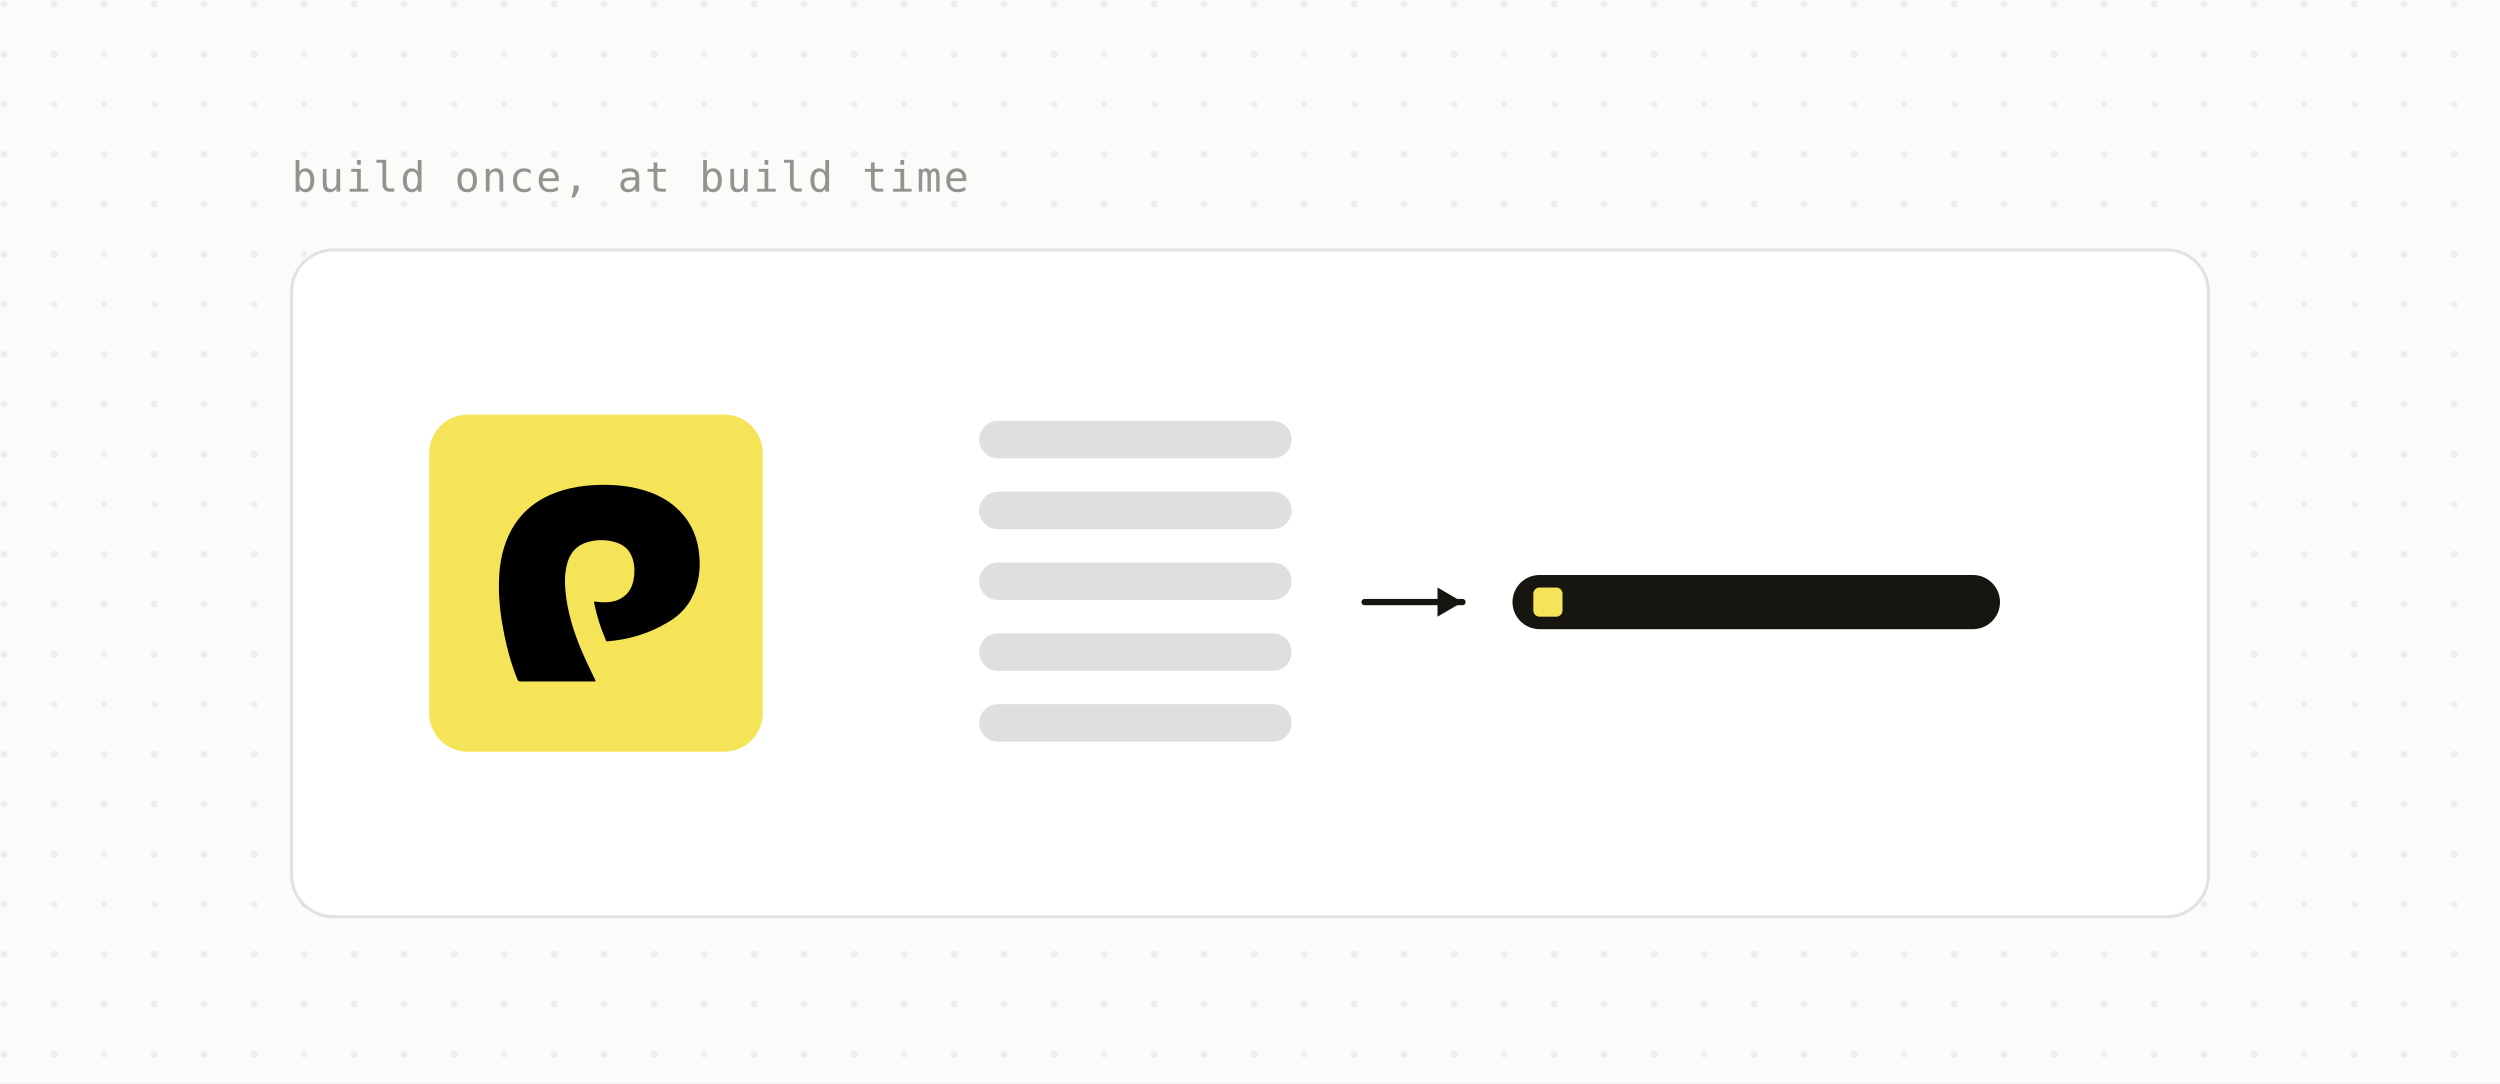
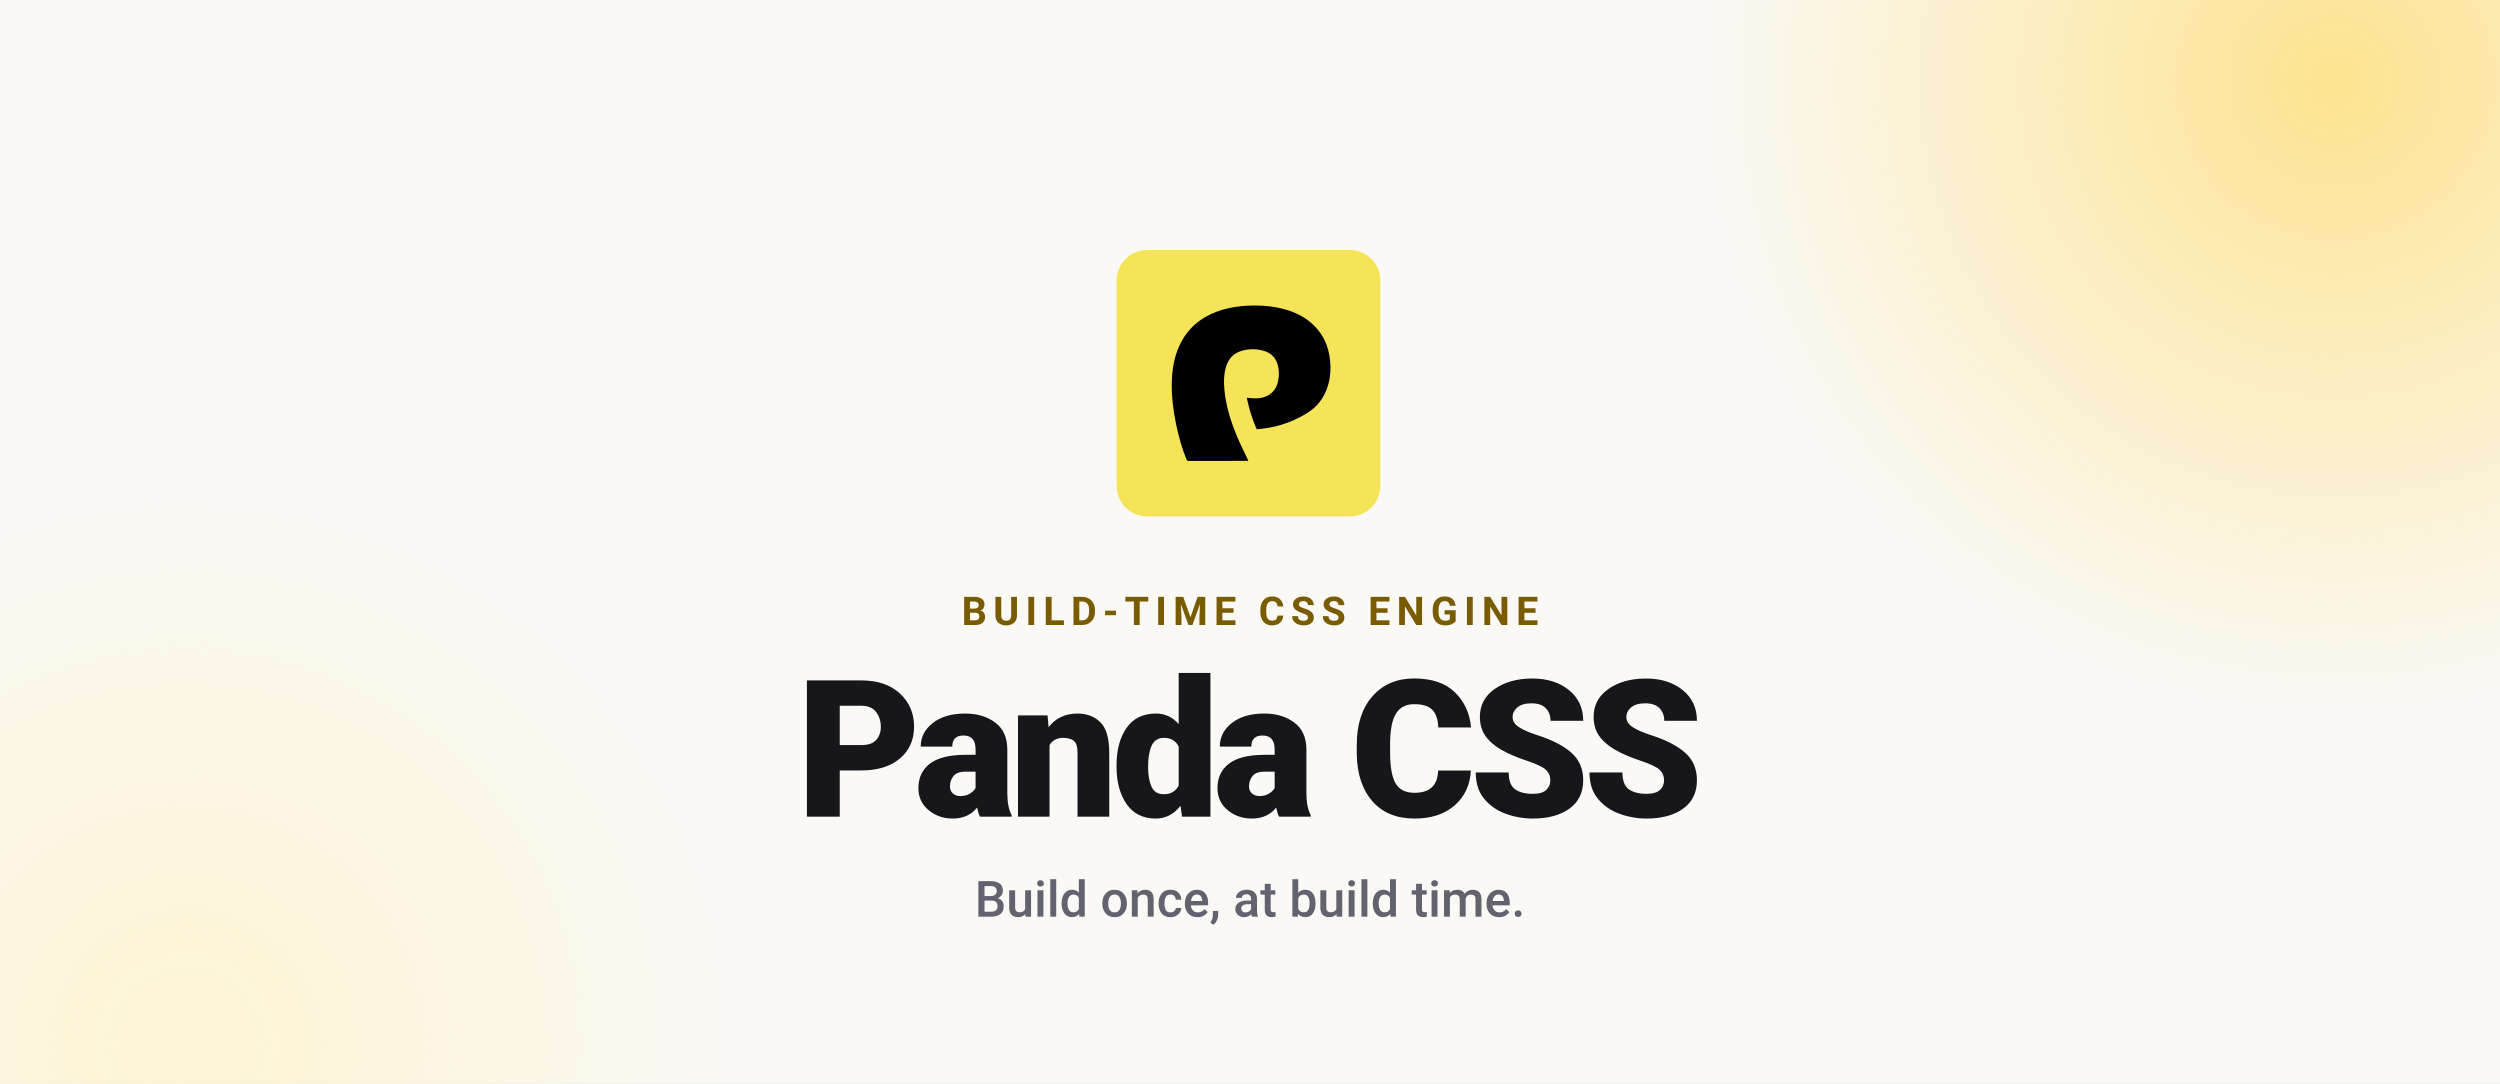
- <svg xmlns="http://www.w3.org/2000/svg" viewBox="0 0 1200 520" role="img" aria-label="The Panda CSS mark beside many repeated style declarations collapsing through an arrow into a single built rule.">
+ <svg xmlns="http://www.w3.org/2000/svg" viewBox="0 0 1200 520" role="img" aria-label="Panda CSS.">
  <style>
    :root { color-scheme: light dark; }
-     .bg     { fill: #fbfbfa; }
-     .card   { fill: #ffffff; stroke: #1a1a1a; stroke-opacity: 0.12; stroke-width: 1.5; }
-     .ink    { fill: #16150f; }
-     .stroke { stroke: #16150f; }
-     .muted  { fill: #16150f; opacity: 0.14; }
-     .faint  { fill: #16150f; opacity: 0.07; }
-     .kicker { fill: #16150f; opacity: 0.45; font-family: ui-monospace, SFMono-Regular, Menlo, monospace; font-size: 20px; letter-spacing: 1px; }
-     .dot    { fill: #16150f; opacity: 0.06; }
+     .bg      { fill: #faf9f5; }
+     .ink     { fill: #17171b; }
+     .muted   { fill: #63636f; }
+     .eyebrow { fill: #7a5c00; font-family: ui-sans-serif, system-ui, -apple-system, "Segoe UI", Roboto, sans-serif; font-size: 19px; font-weight: 700; letter-spacing: 3px; }
+     .word    { fill: #17171b; font-family: ui-sans-serif, system-ui, -apple-system, "Segoe UI", Roboto, sans-serif; font-size: 92px; font-weight: 800; letter-spacing: -3px; }
+     .lead    { fill: #63636f; font-family: ui-sans-serif, system-ui, -apple-system, "Segoe UI", Roboto, sans-serif; font-size: 24px; font-weight: 500; }
    @media (prefers-color-scheme: dark) {
-       .bg    { fill: #0f0f0e; }
-       .card  { fill: #17171a; stroke: #ffffff; stroke-opacity: 0.12; }
-       .ink   { fill: #f2f2ee; }
-       .stroke{ stroke: #f2f2ee; }
-       .muted { fill: #f2f2ee; opacity: 0.16; }
-       .faint { fill: #f2f2ee; opacity: 0.08; }
-       .kicker{ fill: #f2f2ee; opacity: 0.5; }
-       .dot   { fill: #f2f2ee; opacity: 0.07; }
+       .bg      { fill: #100f0d; }
+       .ink     { fill: #f4f3ee; }
+       .muted   { fill: #a3a29a; }
+       .eyebrow { fill: #ffd23f; }
+       .word    { fill: #f4f3ee; }
+       .lead    { fill: #a3a29a; }
+       .blobA   { stop-color: #ffd23f; }
    }
+     .blobA { stop-color: #ffd23f; }
  </style>
-   <pattern id="dots" width="24" height="24" patternUnits="userSpaceOnUse">
-     <circle class="dot" cx="2" cy="2" r="1.6" />
-   </pattern>
+   <defs>
+     <radialGradient id="blobTR" cx="50%" cy="50%" r="50%">
+       <stop offset="0%" class="blobA" stop-opacity="0.55" />
+       <stop offset="100%" stop-color="#ffd23f" stop-opacity="0" />
+     </radialGradient>
+     <radialGradient id="blobBL" cx="50%" cy="50%" r="50%">
+       <stop offset="0%" stop-color="#fff2c4" stop-opacity="0.7" />
+       <stop offset="100%" stop-color="#fff2c4" stop-opacity="0" />
+     </radialGradient>
+   </defs>
  <rect class="bg" x="0" y="0" width="1200" height="520" />
-   <rect x="0" y="0" width="1200" height="520" fill="url(#dots)" />
-   <text class="kicker" x="140" y="92">build once, at build time</text>
-   <rect class="card" x="140" y="120" width="920" height="320" rx="20" />
-   <g transform="translate(206,199) scale(0.62)">
+   <circle cx="1120" cy="40" r="300" fill="url(#blobTR)" />
+   <circle cx="90" cy="500" r="260" fill="url(#blobBL)" />
+   <g transform="translate(536,120) scale(0.49)">
    <path d="M0 29.906C0 13.389 13.389 0 29.906 0H228.375C244.892 0 258.281 13.389 258.281 29.906V231.094C258.281 247.611 244.892 261 228.375 261H29.906C13.389 261 0 247.611 0 231.094V29.906Z" fill="#F6E458" />
    <path d="M165.516 58.34C151.266 54.247 136.732 53.691 121.92 55.015C113.631 55.877 105.662 57.522 97.976 60.409C81.362 66.65 68.887 77.459 61.449 93.732C56.116 105.399 54.189 117.792 53.988 130.508C53.776 143.947 55.46 157.199 58.136 170.338C60.561 182.248 63.792 193.924 68.405 205.195C68.843 206.266 69.389 206.628 70.559 206.625C85.149 206.594 99.739 206.594 114.33 206.594C118.649 206.594 122.969 206.594 127.288 206.593C127.619 206.593 127.949 206.575 128.33 206.554C128.524 206.543 128.731 206.532 128.957 206.522C128.87 206.313 128.791 206.121 128.718 205.942C128.573 205.588 128.448 205.281 128.307 204.981C127.252 202.724 126.175 200.476 125.098 198.228C122.762 193.353 120.427 188.478 118.314 183.508C111.907 168.434 107 152.913 105.503 136.484C104.842 129.235 104.934 122.028 106.945 114.965C109.244 106.891 114.177 101.191 122.356 98.808C129.867 96.62 137.481 96.634 144.951 99.05C151.618 101.205 155.964 105.759 157.813 112.577C159.233 117.814 159.232 123.107 158.158 128.386C157.331 132.45 155.666 136.159 152.668 139.126C147.292 144.448 140.577 145.672 133.373 145.264C132.091 145.192 130.813 145.051 129.496 144.906C128.879 144.839 128.254 144.77 127.615 144.707C127.634 144.911 127.644 145.099 127.653 145.275C127.672 145.621 127.688 145.921 127.76 146.208C128.067 147.442 128.359 148.68 128.652 149.919C129.357 152.903 130.062 155.887 130.968 158.808C132.748 164.545 134.817 170.144 137.163 175.61C153.886 174.305 169.289 170.148 185.638 160.334C185.883 160.179 186.106 160.039 186.33 159.9C193.352 155.529 199.035 149.857 202.955 142.534C209.302 130.675 210.539 117.993 208.654 104.902C206.708 91.393 200.645 80.054 190.209 71.159C182.971 64.99 174.6 60.95 165.516 58.34Z" fill="black" />
  </g>
-   <rect class="muted" x="470" y="202" width="150" height="18" rx="9" />
-   <rect class="muted" x="470" y="236" width="150" height="18" rx="9" />
-   <rect class="muted" x="470" y="270" width="150" height="18" rx="9" />
-   <rect class="muted" x="470" y="304" width="150" height="18" rx="9" />
-   <rect class="muted" x="470" y="338" width="150" height="18" rx="9" />
-   <line class="stroke" x1="655" y1="289" x2="702" y2="289" stroke-width="3" stroke-linecap="round" />
-   <path class="ink" d="M702 289 L690 282 L690 296 Z" />
-   <rect class="ink" x="726" y="276" width="234" height="26" rx="13" />
-   <rect x="736" y="282" width="14" height="14" rx="3" fill="#F6E458" />
+   <text class="eyebrow" x="600" y="300" text-anchor="middle">BUILD-TIME CSS ENGINE</text>
+   <text class="word" x="600" y="392" text-anchor="middle">Panda CSS</text>
+   <text class="lead" x="600" y="440" text-anchor="middle">Build once, at build time.</text>
</svg>
